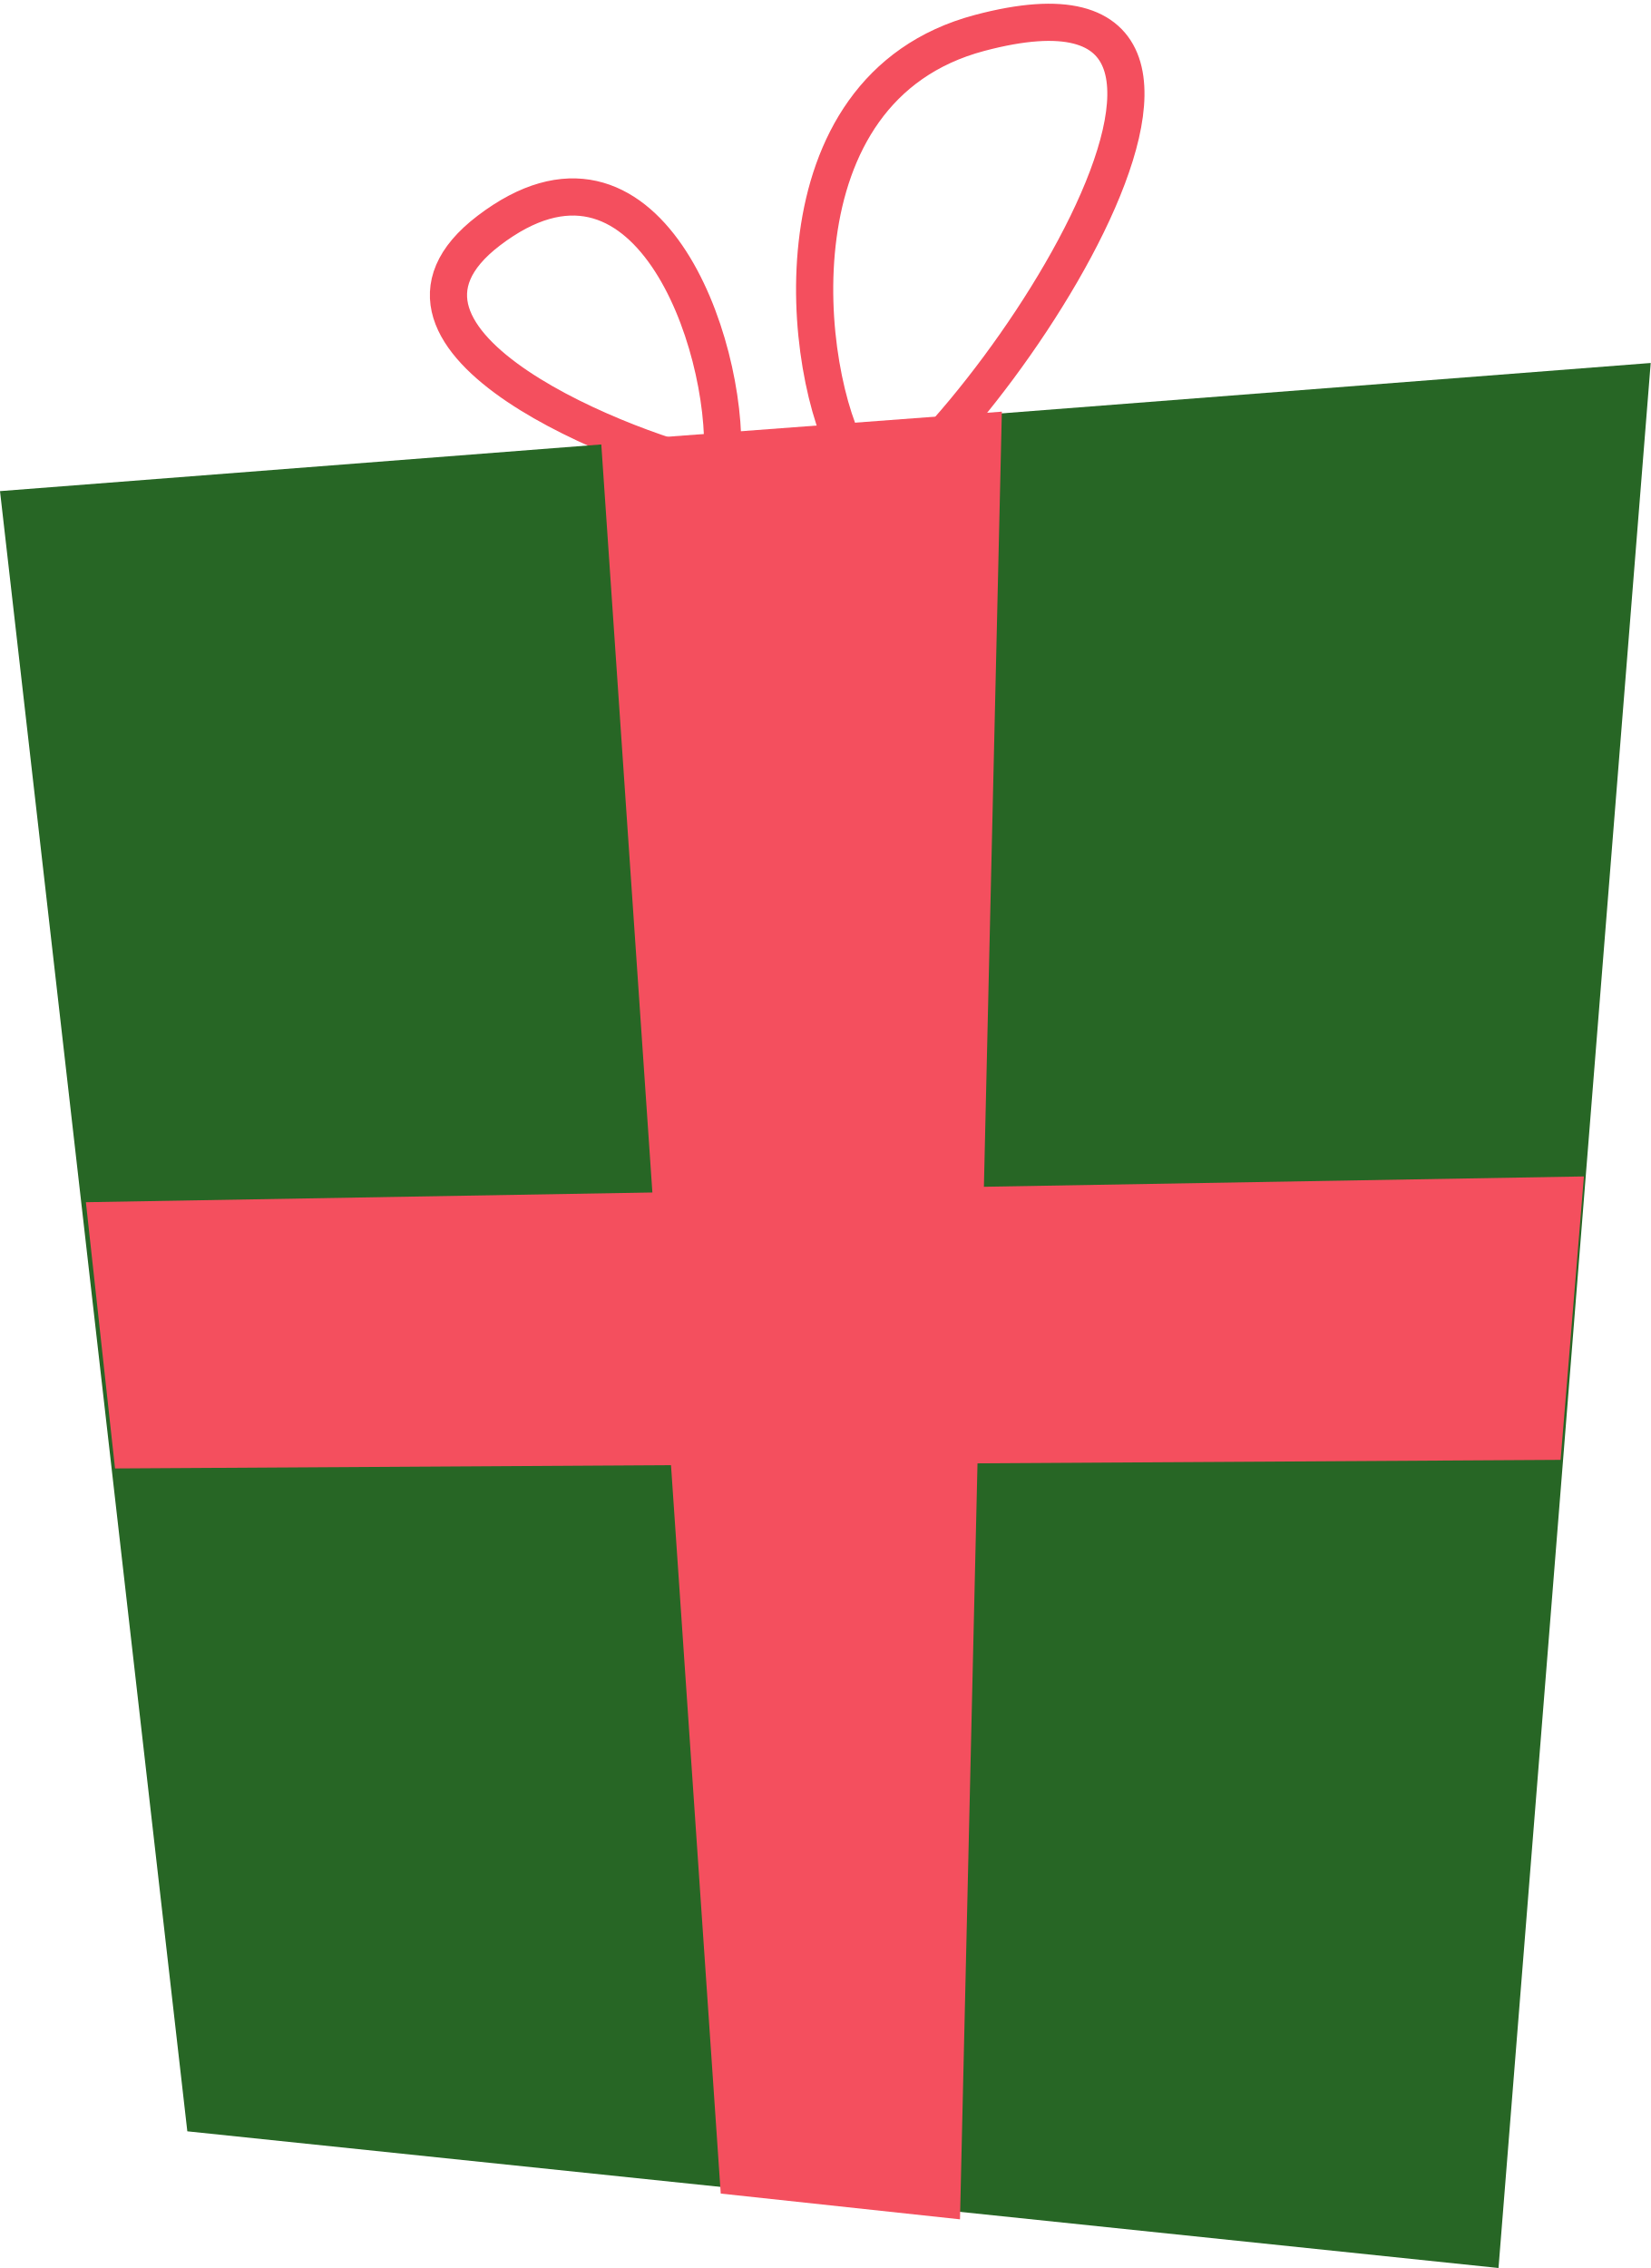
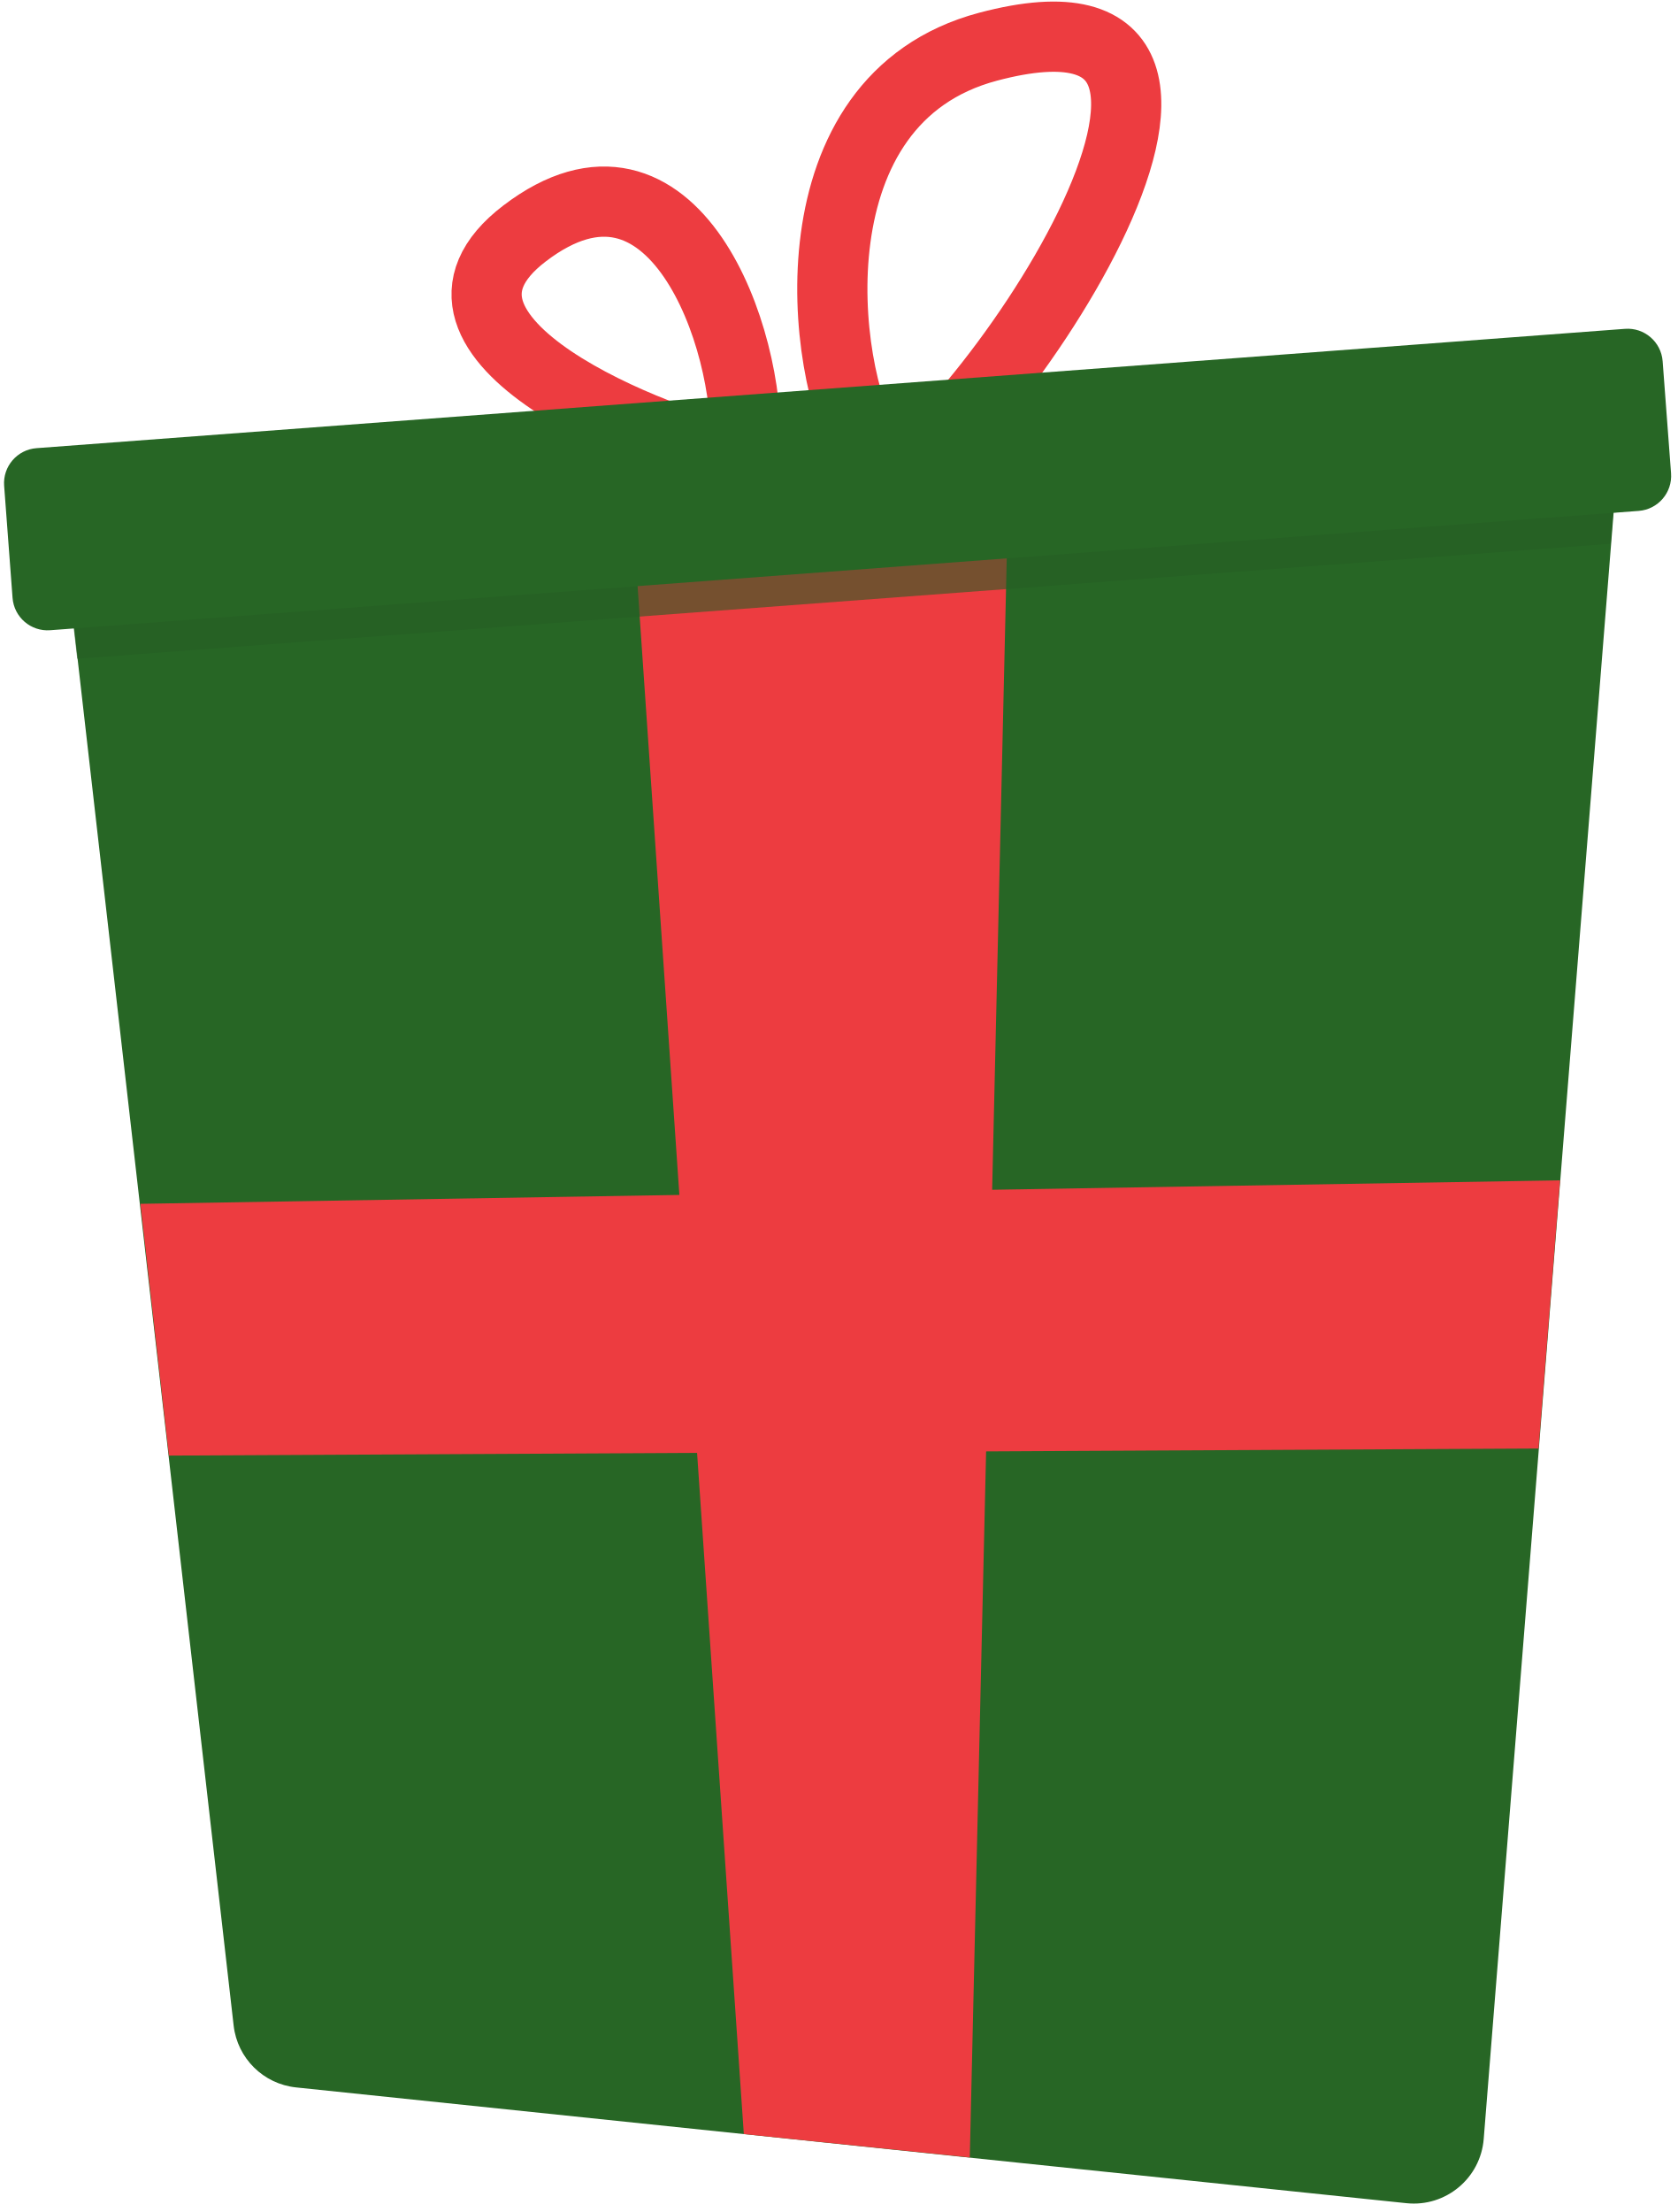
- <svg xmlns="http://www.w3.org/2000/svg" width="222" height="305" viewBox="0 0 222 305" fill="none">
-   <path d="M97.16 63.383C85.11 61.071 46.13 45.965 65.73 31.016C86.949 14.833 97.949 46.044 97.163 61.649M114.452 61.649C107.903 50.475 103.45 11.943 131.743 4.429C178.164 -7.898 130.17 63.383 112.88 70.319" stroke="#F44F5E" stroke-width="5" />
-   <path d="M0 66.046L222 48.814L201.532 305L25.192 286.619L0 66.046Z" fill="#276625" />
-   <path d="M11.551 161.672L213.019 158.207L209.883 196.322L15.47 197.477L11.551 161.672Z" fill="#F44F5E" />
-   <path d="M129.107 298.455L134.738 55.359L80.842 59.401L96.931 294.991L129.107 298.455Z" fill="#F44F5E" />
+ <svg xmlns="http://www.w3.org/2000/svg" width="239" height="315" viewBox="0 0 239 315" fill="none">
+   <path d="M10.177 86.156C9.534 80.528 13.69 75.49 19.338 75.051L219.325 59.528C225.454 59.052 230.557 64.166 230.067 70.294L211.348 304.596C210.9 310.195 205.93 314.328 200.343 313.745L42.179 297.259C37.513 296.773 33.812 293.108 33.28 288.447L10.177 86.156Z" fill="#276625" />
+   <path d="M106.16 65.607C94.11 63.295 55.13 48.189 74.73 33.24C95.949 17.057 106.949 48.268 106.163 63.873M123.452 63.873C116.903 52.699 112.45 14.167 140.743 6.653C187.164 -5.674 139.17 65.607 121.88 72.543" stroke="#ED3C40" stroke-width="10" />
+   <path d="M20 171.432L222.219 168.089L219.156 206.276L24.062 207.284L20 171.432Z" fill="#ED3C40" />
+   <path d="M138.141 307.229L143.738 65.166L89.842 69.208L105.953 303.901L138.141 307.229Z" fill="#ED3C40" />
+   <path d="M8.016 67.952L231.5 51.745L229.438 77.432L11 93.807L8.016 67.952Z" fill="#255E24" fill-opacity="0.6" />
+   <path d="M0.589 69.181C0.382 66.428 2.447 64.028 5.201 63.821L231.474 46.828C234.227 46.621 236.627 48.686 236.834 51.439L238.032 67.394C238.239 70.148 236.174 72.548 233.421 72.755L7.148 89.748C4.394 89.955 1.994 87.89 1.788 85.137L0.589 69.181Z" fill="#276625" />
</svg>
